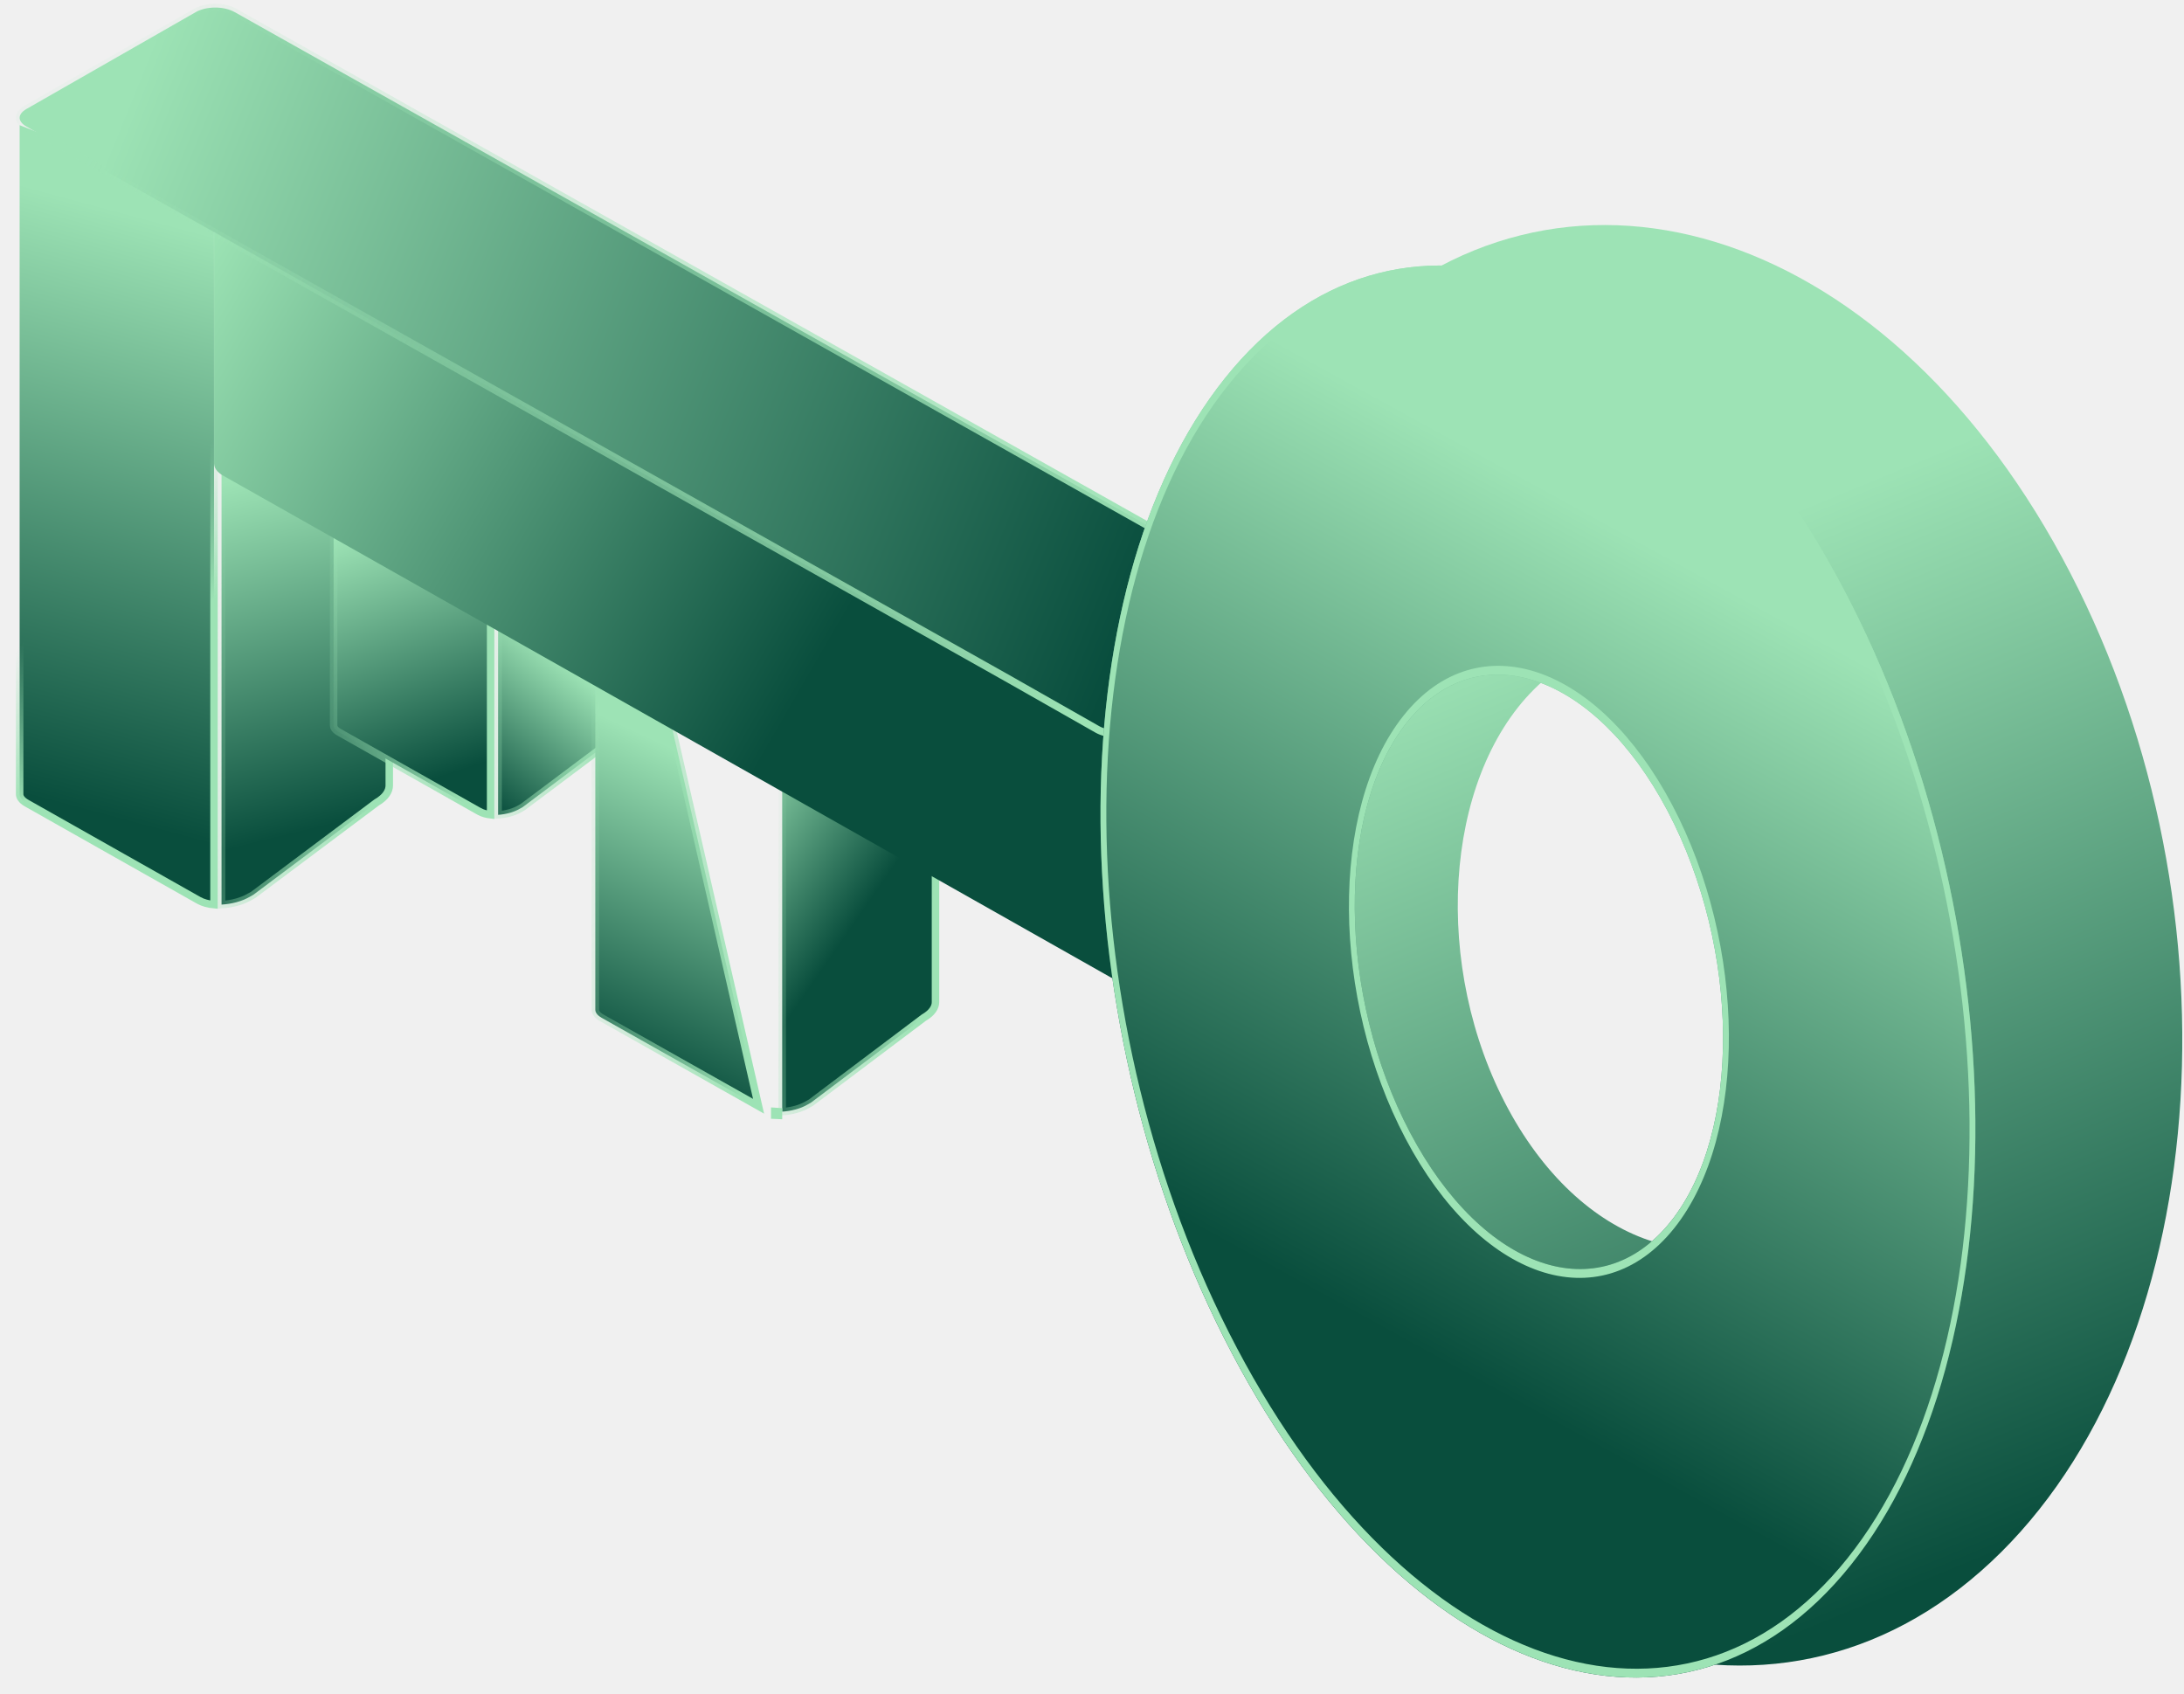
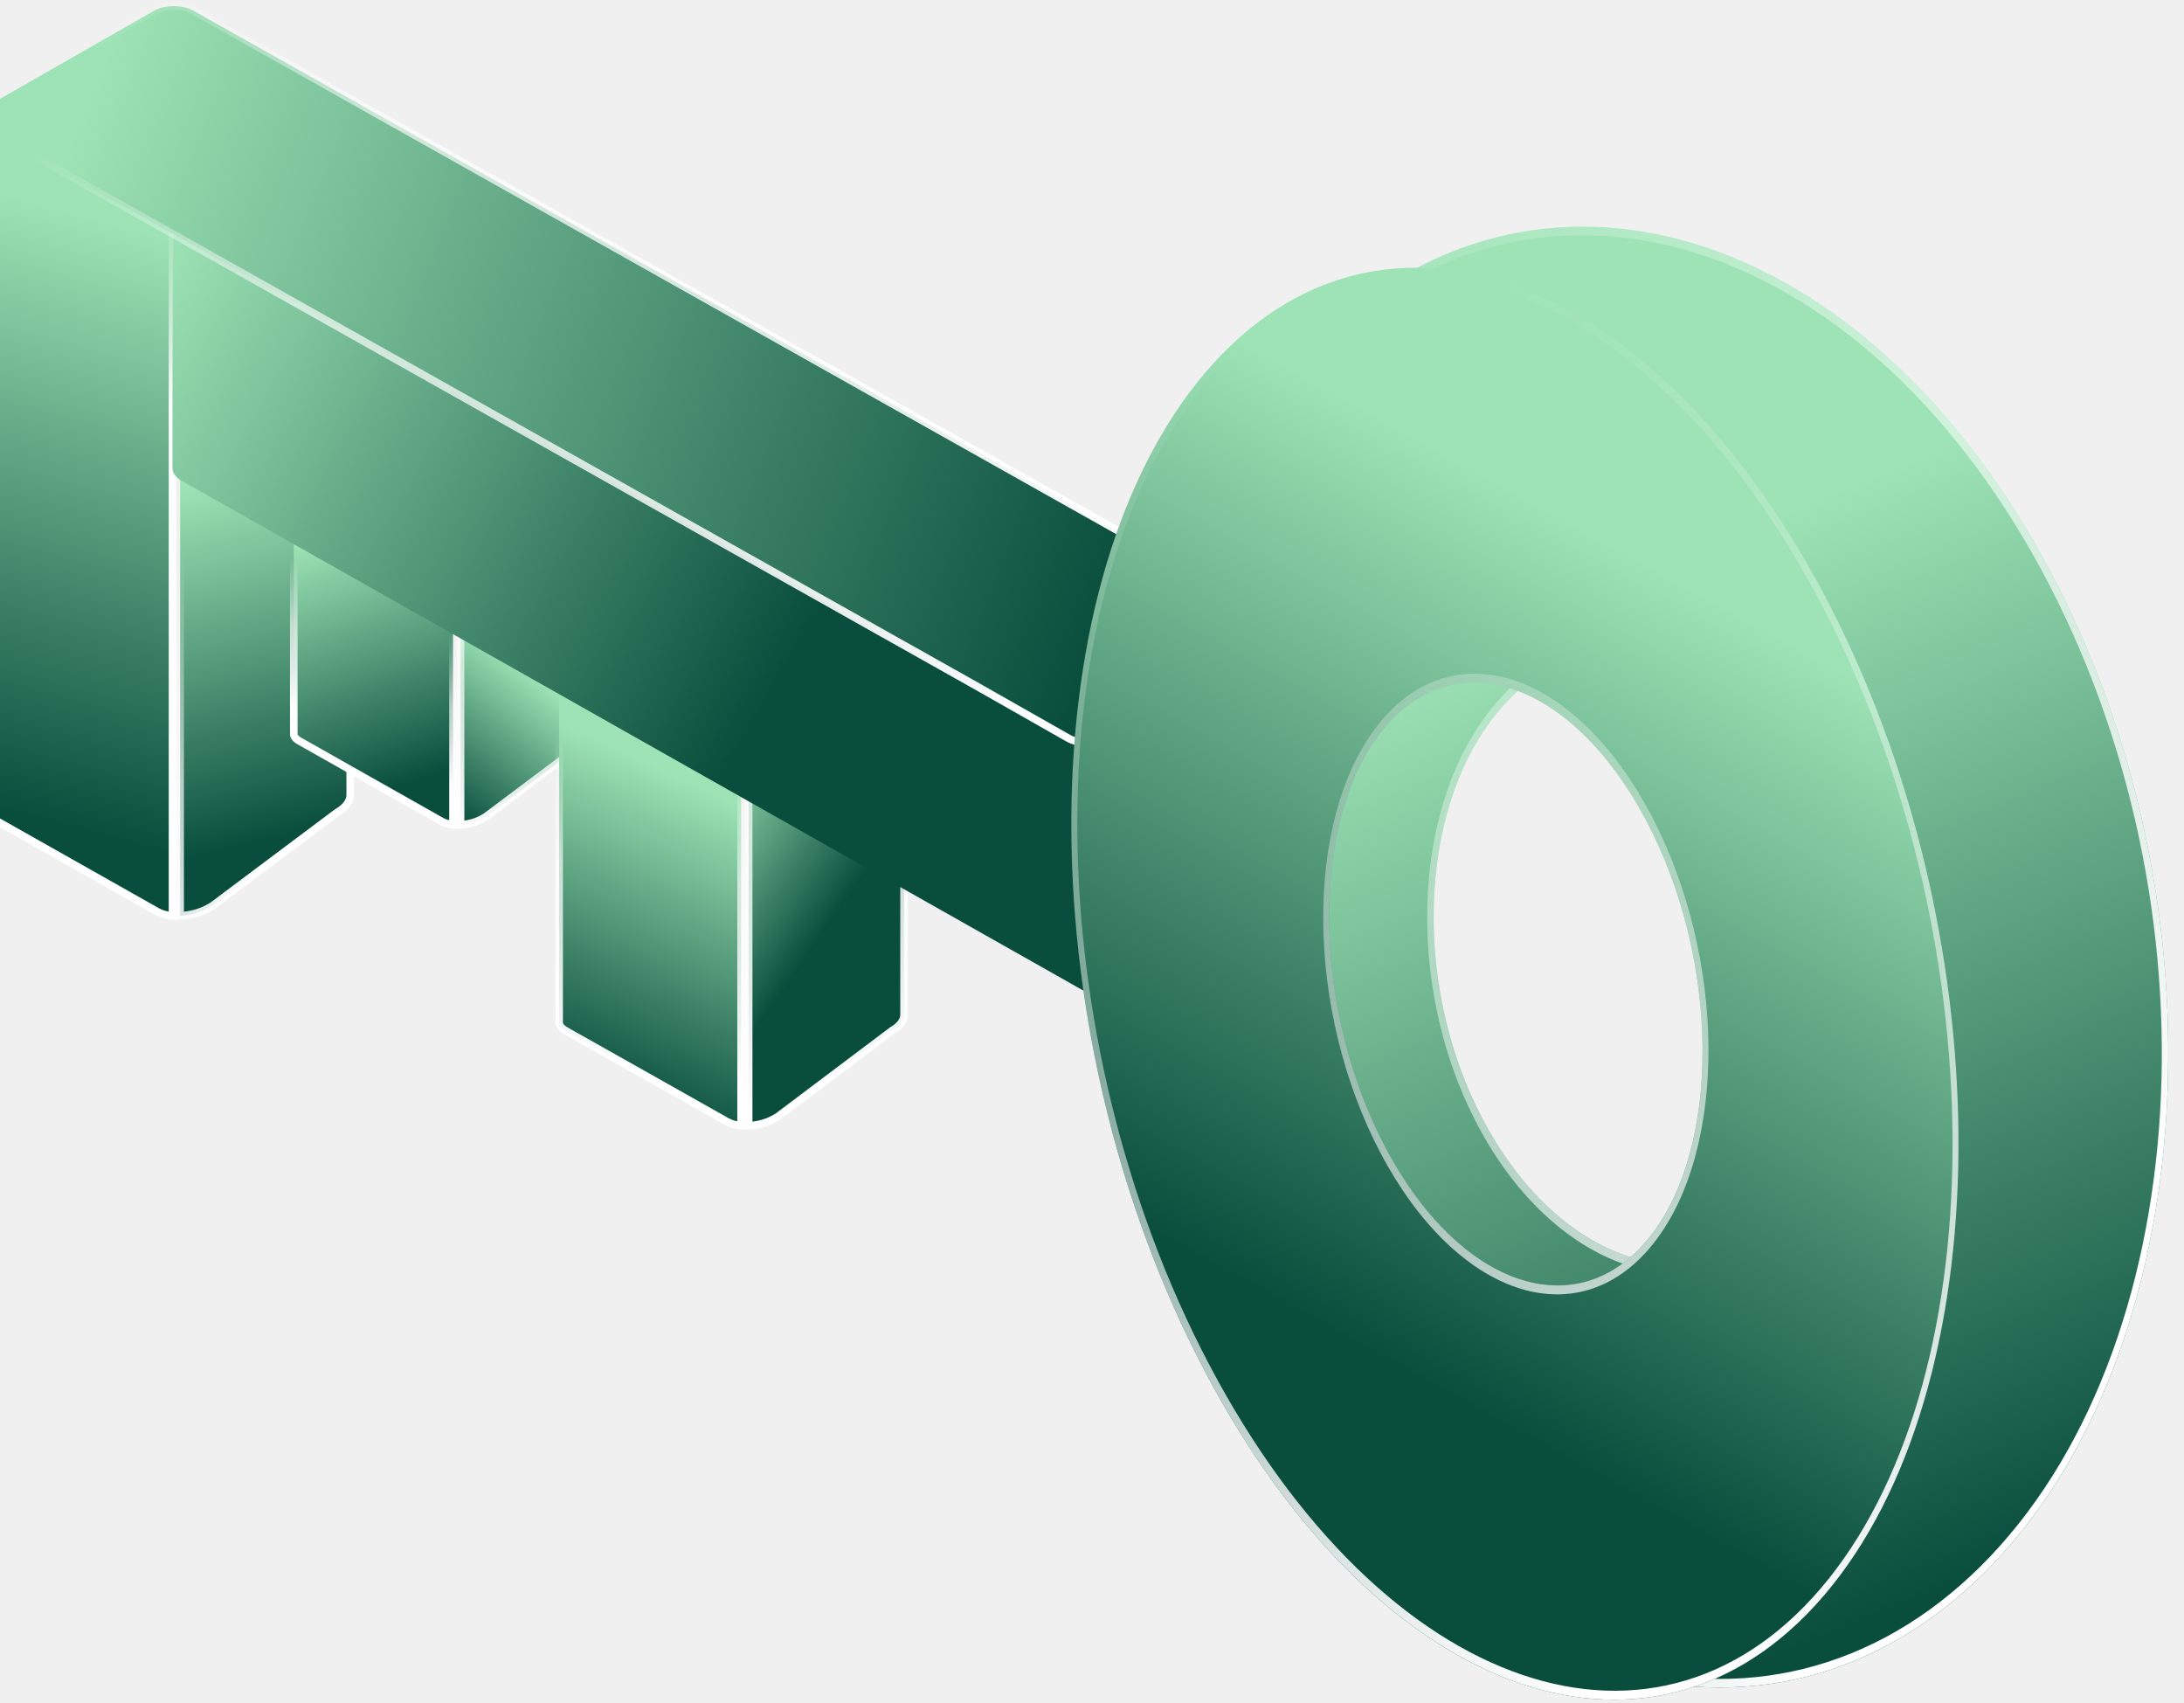
- <svg xmlns="http://www.w3.org/2000/svg" width="98" height="76" viewBox="0 0 98 76" fill="none">
-   <path d="M17.467 18.269V26.638V35.246C17.467 35.494 17.304 35.773 16.902 36.005L16.894 36.01L16.886 36.016L11.371 40.146L11.197 40.245L11.195 40.245C10.85 40.444 10.406 40.561 9.941 40.589V21.043L17.467 18.269Z" fill="url(#paint0_linear_1_387)" stroke="url(#paint1_linear_1_387)" stroke-width="0.335" />
-   <path d="M28.39 18.527V25.273V32.26C28.39 32.445 28.267 32.663 27.947 32.848L27.939 32.853L27.93 32.859L23.461 36.21L23.322 36.289L23.32 36.29C23.053 36.444 22.712 36.536 22.351 36.562V20.754L28.39 18.527Z" fill="url(#paint2_linear_1_387)" stroke="url(#paint3_linear_1_387)" stroke-width="0.335" />
-   <path d="M41.977 29.327V37.026V44.965C41.977 45.188 41.831 45.442 41.465 45.654L41.456 45.659L41.448 45.665L36.39 49.474L36.23 49.564L36.229 49.565C35.918 49.745 35.519 49.851 35.099 49.879V31.875L41.977 29.327Z" fill="url(#paint4_linear_1_387)" stroke="url(#paint5_linear_1_387)" stroke-width="0.335" />
-   <path d="M0.881 35.635L0.881 5.617L9.603 9.028L9.603 40.593C9.347 40.57 9.106 40.504 8.918 40.398L8.918 40.398L8.8 40.331L8.799 40.331L4.999 38.185L1.199 36.038C0.959 35.902 0.881 35.751 0.881 35.635Z" fill="url(#paint6_linear_1_387)" stroke="url(#paint7_linear_1_387)" stroke-width="0.335" />
-   <path d="M14.97 32.553L14.97 8.133L22.015 10.889L22.015 36.56C21.823 36.538 21.644 36.487 21.504 36.407L21.503 36.407L21.407 36.353L21.406 36.353L18.31 34.604L15.214 32.854C15.024 32.747 14.97 32.632 14.97 32.553Z" fill="url(#paint8_linear_1_387)" stroke="url(#paint9_linear_1_387)" stroke-width="0.335" />
-   <path d="M26.713 17.591L26.713 45.309C26.713 45.41 26.781 45.546 27.001 45.67L30.52 47.654L34.038 49.637L34.038 49.637L26.713 17.591ZM26.713 17.591L34.764 20.733L26.713 17.591ZM34.932 49.886V50.053C34.876 50.053 34.82 50.05 34.764 50.045V49.876C34.819 49.882 34.875 49.885 34.932 49.886Z" fill="url(#paint10_linear_1_387)" stroke="url(#paint11_linear_1_387)" stroke-width="0.335" />
-   <path d="M50.796 32.111L50.796 44.092C50.458 44.086 50.121 44.012 49.861 43.865L49.742 43.799L13.809 23.486L10.008 21.339C9.74 21.187 9.605 20.989 9.605 20.79L9.605 10.402L50.796 32.111Z" fill="url(#paint12_linear_1_387)" />
-   <path d="M58.574 27.584L58.657 27.438L58.574 27.584C58.808 27.717 58.887 27.867 58.887 27.982C58.888 28.097 58.812 28.247 58.58 28.379L50.979 32.727L51.062 32.872L50.979 32.727C50.748 32.859 50.434 32.93 50.11 32.93C49.787 32.93 49.472 32.859 49.239 32.727L45.413 30.553L45.413 30.552L1.194 5.684C1.194 5.684 1.194 5.684 1.194 5.684C0.96 5.551 0.882 5.401 0.881 5.286C0.88 5.172 0.956 5.022 1.188 4.889C1.188 4.889 1.188 4.889 1.188 4.889L8.787 0.542L8.787 0.542C9.018 0.41 9.332 0.339 9.656 0.339C9.979 0.339 10.294 0.41 10.527 0.542L10.528 0.542L54.748 25.41L54.749 25.411L58.574 27.584Z" fill="url(#paint13_linear_1_387)" stroke="url(#paint14_linear_1_387)" stroke-width="0.335" />
-   <path fill-rule="evenodd" clip-rule="evenodd" d="M89.797 69.643C99.456 60.032 100.679 40.051 92.528 25.013C84.378 9.975 69.94 5.576 60.281 15.187C50.622 24.797 49.399 44.779 57.55 59.816C65.701 74.854 80.138 79.253 89.797 69.643ZM81.227 53.888C85.286 49.83 85.802 41.403 82.379 35.065C78.955 28.727 72.889 26.878 68.829 30.936C64.769 34.993 64.254 43.421 67.677 49.759C71.101 56.097 77.167 57.946 81.227 53.888Z" fill="url(#paint15_linear_1_387)" />
-   <mask id="path-10-inside-1_1_387" fill="white">
-     <path fill-rule="evenodd" clip-rule="evenodd" d="M83.053 70.217C90.628 60.741 90.481 41.138 82.725 26.434C74.969 11.73 62.541 7.492 54.967 16.968C47.393 26.445 47.54 46.047 55.295 60.751C63.051 75.456 75.479 79.694 83.053 70.217ZM74.965 54.815C78.154 50.826 78.092 42.574 74.827 36.384C71.562 30.194 66.33 28.41 63.142 32.399C59.953 36.388 60.015 44.64 63.28 50.83C66.545 57.02 71.777 58.804 74.965 54.815Z" />
+ <svg xmlns="http://www.w3.org/2000/svg" width="77" height="60" viewBox="0 0 77 60" fill="none">
+   <path d="M12.347 14.5V21.167V28.025C12.347 28.222 12.217 28.445 11.896 28.63L11.889 28.634L11.883 28.638L7.49 31.929L7.351 32.007L7.35 32.008C7.074 32.166 6.721 32.259 6.351 32.282V16.71L12.347 14.5Z" fill="url(#paint0_linear_1_210)" stroke="url(#paint1_linear_1_210)" stroke-width="0.267" />
+   <path d="M21.049 14.705V20.079V25.645C21.049 25.793 20.951 25.967 20.696 26.114L20.689 26.118L20.683 26.123L17.122 28.793L17.011 28.855L17.01 28.856C16.797 28.978 16.525 29.052 16.238 29.073V16.479L21.049 14.705Z" fill="url(#paint2_linear_1_210)" stroke="url(#paint3_linear_1_210)" stroke-width="0.267" />
+   <path d="M31.874 23.31V29.443V35.768C31.874 35.945 31.758 36.148 31.466 36.317L31.459 36.321L31.453 36.326L27.423 39.36L27.296 39.432L27.295 39.433C27.047 39.576 26.729 39.661 26.395 39.683V25.339L31.874 23.31Z" fill="url(#paint4_linear_1_210)" stroke="url(#paint5_linear_1_210)" stroke-width="0.267" />
+   <path d="M-0.866 28.336L-0.866 4.421L6.082 7.139L6.082 32.286C5.878 32.268 5.687 32.215 5.537 32.131L5.537 32.13L5.442 32.078L5.442 32.077L2.415 30.367L-0.613 28.657C-0.804 28.549 -0.866 28.429 -0.866 28.336Z" fill="url(#paint6_linear_1_210)" stroke="url(#paint7_linear_1_210)" stroke-width="0.267" />
+   <path d="M10.358 25.878L10.358 6.423L15.971 8.619L15.971 29.07C15.818 29.053 15.675 29.012 15.563 28.949L15.563 28.949L15.486 28.906L15.486 28.905L13.019 27.512L10.553 26.118C10.401 26.032 10.358 25.941 10.358 25.878Z" fill="url(#paint8_linear_1_210)" stroke="url(#paint9_linear_1_210)" stroke-width="0.267" />
+   <path d="M19.713 36.042L19.713 13.96L26.128 16.464L26.128 39.681C25.944 39.663 25.772 39.615 25.637 39.539L25.637 39.539L25.55 39.491L25.549 39.49L22.746 37.91L19.943 36.33C19.943 36.33 19.943 36.33 19.943 36.33C19.768 36.231 19.713 36.123 19.713 36.042Z" fill="url(#paint10_linear_1_210)" stroke="url(#paint11_linear_1_210)" stroke-width="0.267" />
+   <path d="M38.898 25.528L38.897 35.073C38.628 35.069 38.36 35.009 38.153 34.892L38.058 34.84L9.43 18.656L6.403 16.946C6.189 16.825 6.081 16.668 6.081 16.509L6.081 8.233L38.898 25.528Z" fill="url(#paint12_linear_1_210)" />
+   <path d="M45.097 21.922L45.163 21.805L45.097 21.922C45.283 22.027 45.346 22.147 45.346 22.239C45.346 22.33 45.286 22.449 45.101 22.555L39.046 26.019L39.112 26.135L39.046 26.019C38.862 26.124 38.611 26.18 38.354 26.18C38.096 26.18 37.845 26.124 37.659 26.018L34.612 24.287L34.611 24.286L-0.617 4.474C-0.617 4.474 -0.617 4.474 -0.617 4.474C-0.804 4.368 -0.866 4.249 -0.866 4.157C-0.867 4.066 -0.806 3.947 -0.622 3.841C-0.622 3.841 -0.622 3.841 -0.622 3.841L5.432 0.378L5.432 0.378C5.616 0.272 5.867 0.216 6.124 0.216C6.382 0.216 6.633 0.272 6.819 0.378L6.819 0.378L42.048 20.19L42.049 20.19L45.097 21.922Z" fill="url(#paint13_linear_1_210)" stroke="url(#paint14_linear_1_210)" stroke-width="0.267" />
+   <mask id="path-9-inside-1_1_210" fill="white">
+     <path fill-rule="evenodd" clip-rule="evenodd" d="M69.972 55.429C77.667 47.772 78.641 31.853 72.148 19.873C65.654 7.893 54.152 4.388 46.457 12.044C38.762 19.701 37.788 35.62 44.281 47.6C50.775 59.58 62.277 63.085 69.972 55.429ZM63.143 42.877C66.377 39.644 66.788 32.93 64.061 27.881C61.333 22.831 56.5 21.359 53.266 24.591C50.032 27.824 49.621 34.538 52.348 39.588C55.076 44.637 59.909 46.11 63.143 42.877Z" />
  </mask>
-   <path fill-rule="evenodd" clip-rule="evenodd" d="M83.053 70.217C90.628 60.741 90.481 41.138 82.725 26.434C74.969 11.73 62.541 7.492 54.967 16.968C47.393 26.445 47.54 46.047 55.295 60.751C63.051 75.456 75.479 79.694 83.053 70.217ZM74.965 54.815C78.154 50.826 78.092 42.574 74.827 36.384C71.562 30.194 66.33 28.41 63.142 32.399C59.953 36.388 60.015 44.64 63.28 50.83C66.545 57.02 71.777 58.804 74.965 54.815Z" fill="url(#paint16_linear_1_387)" />
-   <path d="M82.516 26.696C86.364 33.992 88.318 42.492 88.376 50.323C88.435 58.154 86.601 65.286 82.897 69.921L83.21 70.514C87.08 65.672 88.96 58.264 88.899 50.249C88.839 42.234 86.842 33.58 82.934 26.172L82.516 26.696ZM55.124 17.265C58.828 12.631 63.736 11.327 68.701 13.02C73.666 14.713 78.667 19.4 82.516 26.696L82.934 26.172C79.027 18.764 73.936 13.98 68.855 12.247C63.774 10.514 58.681 11.829 54.811 16.672L55.124 17.265ZM55.505 60.489C51.657 53.193 49.703 44.694 49.644 36.863C49.585 29.031 51.42 21.899 55.124 17.265L54.811 16.672C50.94 21.514 49.061 28.921 49.121 36.936C49.181 44.951 51.179 53.605 55.086 61.013L55.505 60.489ZM82.897 69.921C79.193 74.555 74.284 75.859 69.319 74.165C64.355 72.472 59.353 67.785 55.505 60.489L55.086 61.013C58.993 68.422 64.084 73.206 69.165 74.939C74.247 76.671 79.339 75.356 83.21 70.514L82.897 69.921ZM74.618 36.646C76.22 39.685 77.031 43.218 77.055 46.462C77.079 49.705 76.32 52.628 74.809 54.518L75.122 55.112C76.799 53.013 77.603 49.815 77.578 46.388C77.552 42.96 76.699 39.273 75.037 36.122L74.618 36.646ZM63.298 32.696C64.809 30.805 66.822 30.259 68.879 30.96C70.935 31.662 73.015 33.607 74.618 36.646L75.037 36.122C73.374 32.97 71.206 30.928 69.033 30.187C66.86 29.446 64.663 30.003 62.985 32.102L63.298 32.696ZM63.489 50.568C61.886 47.529 61.077 43.996 61.052 40.752C61.028 37.509 61.787 34.586 63.298 32.696L62.985 32.102C61.308 34.201 60.504 37.399 60.529 40.826C60.555 44.254 61.408 47.941 63.071 51.092L63.489 50.568ZM74.809 54.518C73.298 56.409 71.285 56.955 69.228 56.253C67.172 55.552 65.092 53.607 63.489 50.568L63.071 51.092C64.733 54.243 66.901 56.286 69.074 57.027C71.247 57.767 73.444 57.211 75.122 55.112L74.809 54.518Z" fill="#9DE3B5" mask="url(#path-10-inside-1_1_387)" />
+   <path fill-rule="evenodd" clip-rule="evenodd" d="M69.972 55.429C77.667 47.772 78.641 31.853 72.148 19.873C65.654 7.893 54.152 4.388 46.457 12.044C38.762 19.701 37.788 35.62 44.281 47.6C50.775 59.58 62.277 63.085 69.972 55.429ZM63.143 42.877C66.377 39.644 66.788 32.93 64.061 27.881C61.333 22.831 56.5 21.359 53.266 24.591C50.032 27.824 49.621 34.538 52.348 39.588C55.076 44.637 59.909 46.11 63.143 42.877Z" fill="url(#paint15_linear_1_210)" />
+   <path d="M64.061 27.881L64.25 27.693L64.061 27.881ZM71.958 20.062C78.41 31.965 77.397 47.679 69.845 55.194L70.099 55.664C77.937 47.865 78.873 31.742 72.337 19.685L71.958 20.062ZM46.584 12.28C54.137 4.765 65.507 8.159 71.958 20.062L72.337 19.685C65.802 7.627 54.167 4.011 46.33 11.81L46.584 12.28ZM44.471 47.411C38.019 35.508 39.032 19.794 46.584 12.28L46.33 11.81C38.492 19.608 37.556 35.731 44.092 47.788L44.471 47.411ZM69.845 55.194C62.292 62.708 50.922 59.315 44.471 47.411L44.092 47.788C50.627 59.846 62.262 63.462 70.099 55.664L69.845 55.194ZM63.871 28.069C66.557 33.041 66.108 39.552 63.015 42.642L63.271 43.112C66.647 39.737 67.019 32.819 64.25 27.693L63.871 28.069ZM53.394 24.826C56.485 21.736 61.185 23.097 63.871 28.069L64.25 27.693C61.481 22.566 56.515 20.982 53.138 24.357L53.394 24.826ZM52.538 39.399C49.852 34.427 50.301 27.917 53.394 24.826L53.138 24.357C49.762 27.731 49.389 34.649 52.158 39.776L52.538 39.399ZM63.015 42.642C59.924 45.733 55.224 44.372 52.538 39.399L52.158 39.776C54.928 44.902 59.894 46.487 63.271 43.112L63.015 42.642Z" fill="url(#paint16_linear_1_210)" mask="url(#path-9-inside-1_1_210)" />
+   <mask id="path-11-inside-2_1_210" fill="white">
+     <path fill-rule="evenodd" clip-rule="evenodd" d="M64.598 55.886C70.632 48.337 70.515 32.72 64.337 21.005C58.158 9.291 48.257 5.914 42.222 13.464C36.188 21.014 36.305 36.63 42.484 48.345C48.663 60.06 58.564 63.436 64.598 55.886ZM58.153 43.615C60.693 40.437 60.644 33.863 58.042 28.931C55.441 24 51.273 22.578 48.733 25.756C46.193 28.935 46.242 35.509 48.843 40.441C51.444 45.372 55.612 46.793 58.153 43.615Z" />
+   </mask>
+   <path fill-rule="evenodd" clip-rule="evenodd" d="M64.598 55.886C70.632 48.337 70.515 32.72 64.337 21.005C58.158 9.291 48.257 5.914 42.222 13.464C36.188 21.014 36.305 36.63 42.484 48.345C48.663 60.06 58.564 63.436 64.598 55.886ZM58.153 43.615C60.693 40.437 60.644 33.863 58.042 28.931C55.441 24 51.273 22.578 48.733 25.756C46.193 28.935 46.242 35.509 48.843 40.441C51.444 45.372 55.612 46.793 58.153 43.615Z" fill="url(#paint17_linear_1_210)" />
+   <path d="M64.17 21.214C67.236 27.026 68.792 33.798 68.839 40.037C68.886 46.276 67.424 51.958 64.474 55.65L64.723 56.123C67.806 52.265 69.303 46.364 69.256 39.978C69.208 33.593 67.616 26.698 64.503 20.796L64.17 21.214ZM42.347 13.7C45.298 10.008 49.209 8.97 53.164 10.319C57.119 11.667 61.104 15.401 64.17 21.214L64.503 20.796C61.39 14.894 57.335 11.083 53.287 9.703C49.239 8.322 45.181 9.37 42.098 13.228L42.347 13.7ZM42.651 48.136C39.585 42.324 38.029 35.552 37.982 29.313C37.935 23.074 39.396 17.392 42.347 13.7L42.098 13.228C39.014 17.085 37.517 22.987 37.565 29.372C37.613 35.758 39.204 42.652 42.317 48.554L42.651 48.136ZM64.474 55.65C61.523 59.342 57.612 60.381 53.657 59.032C49.701 57.683 45.717 53.949 42.651 48.136L42.317 48.554C45.43 54.456 49.486 58.267 53.534 59.648C57.582 61.028 61.639 59.98 64.723 56.123L64.474 55.65ZM57.876 29.14C59.153 31.561 59.798 34.376 59.817 36.96C59.837 39.544 59.232 41.873 58.028 43.379L58.277 43.852C59.614 42.179 60.254 39.632 60.234 36.901C60.213 34.171 59.533 31.233 58.209 28.722L57.876 29.14ZM48.858 25.993C50.062 24.487 51.665 24.052 53.304 24.611C54.942 25.169 56.599 26.719 57.876 29.14L58.209 28.722C56.885 26.212 55.157 24.585 53.426 23.995C51.695 23.404 49.945 23.848 48.608 25.52L48.858 25.993ZM49.01 40.232C47.733 37.811 47.088 34.996 47.068 32.412C47.049 29.828 47.654 27.499 48.858 25.993L48.608 25.52C47.272 27.192 46.631 29.74 46.652 32.47C46.672 35.201 47.352 38.139 48.676 40.649L49.01 40.232ZM58.028 43.379C56.824 44.885 55.22 45.32 53.582 44.761C51.944 44.202 50.287 42.653 49.01 40.232L48.676 40.649C50 43.16 51.728 44.787 53.459 45.377C55.19 45.967 56.941 45.523 58.277 43.852L58.028 43.379Z" fill="url(#paint18_linear_1_210)" mask="url(#path-11-inside-2_1_210)" />
  <defs>
-     <linearGradient id="paint0_linear_1_387" x1="9.773" y1="21.706" x2="13.631" y2="37.306" gradientUnits="userSpaceOnUse">
+     <linearGradient id="paint0_linear_1_210" x1="6.217" y1="17.238" x2="9.291" y2="29.666" gradientUnits="userSpaceOnUse">
      <stop stop-color="#9DE3B5" />
      <stop offset="1" stop-color="#094E3D" />
    </linearGradient>
-     <linearGradient id="paint1_linear_1_387" x1="16.453" y1="38.109" x2="8.545" y2="37.206" gradientUnits="userSpaceOnUse">
-       <stop stop-color="#9DE3B5" />
-       <stop offset="0" stop-color="#9DE3B5" />
-       <stop offset="1" stop-color="#9DE3B5" stop-opacity="0.07" />
+     <linearGradient id="paint1_linear_1_210" x1="8.355" y1="32.004" x2="1.605" y2="28.334" gradientUnits="userSpaceOnUse">
+       <stop stop-color="white" />
+       <stop offset="0.503" stop-color="white" stop-opacity="0.65" />
+       <stop offset="1" stop-color="white" stop-opacity="0" />
    </linearGradient>
-     <linearGradient id="paint2_linear_1_387" x1="26.628" y1="30.764" x2="22.183" y2="36.299" gradientUnits="userSpaceOnUse">
+     <linearGradient id="paint2_linear_1_210" x1="19.645" y1="24.453" x2="16.104" y2="28.863" gradientUnits="userSpaceOnUse">
      <stop stop-color="#9DE3B5" />
      <stop offset="1" stop-color="#094E3D" />
    </linearGradient>
-     <linearGradient id="paint3_linear_1_387" x1="27.599" y1="34.583" x2="21.187" y2="33.852" gradientUnits="userSpaceOnUse">
-       <stop stop-color="#9DE3B5" />
-       <stop offset="0" stop-color="#9DE3B5" />
-       <stop offset="1" stop-color="#9DE3B5" stop-opacity="0.07" />
+     <linearGradient id="paint3_linear_1_210" x1="16.104" y1="29.264" x2="18.309" y2="24.186" gradientUnits="userSpaceOnUse">
+       <stop stop-color="white" />
+       <stop offset="1" stop-color="white" stop-opacity="0.64" />
    </linearGradient>
-     <linearGradient id="paint4_linear_1_387" x1="38.454" y1="26.822" x2="45.212" y2="31.494" gradientUnits="userSpaceOnUse">
+     <linearGradient id="paint4_linear_1_210" x1="29.067" y1="21.314" x2="34.451" y2="25.036" gradientUnits="userSpaceOnUse">
      <stop stop-color="#9DE3B5" />
      <stop offset="1" stop-color="#094E3D" />
    </linearGradient>
-     <linearGradient id="paint5_linear_1_387" x1="41.059" y1="47.606" x2="33.804" y2="46.781" gradientUnits="userSpaceOnUse">
-       <stop stop-color="#9DE3B5" />
-       <stop offset="0" stop-color="#9DE3B5" />
-       <stop offset="1" stop-color="#9DE3B5" stop-opacity="0.07" />
+     <linearGradient id="paint5_linear_1_210" x1="31.143" y1="37.872" x2="26.782" y2="24.725" gradientUnits="userSpaceOnUse">
+       <stop stop-color="white" />
+       <stop offset="0.857" stop-color="white" stop-opacity="0.65" />
+       <stop offset="1" stop-color="white" stop-opacity="0" />
+       <stop offset="1" stop-color="white" stop-opacity="0.65" />
    </linearGradient>
-     <linearGradient id="paint6_linear_1_387" x1="7.59" y1="10.049" x2="0.713" y2="35.545" gradientUnits="userSpaceOnUse">
+     <linearGradient id="paint6_linear_1_210" x1="4.479" y1="7.952" x2="-1" y2="28.264" gradientUnits="userSpaceOnUse">
      <stop stop-color="#9DE3B5" />
      <stop offset="1" stop-color="#094E3D" />
    </linearGradient>
-     <linearGradient id="paint7_linear_1_387" x1="2.474" y1="34.538" x2="-1.148" y2="31.156" gradientUnits="userSpaceOnUse">
-       <stop stop-color="#9DE3B5" />
-       <stop offset="1" stop-color="#9DE3B5" stop-opacity="0" />
+     <linearGradient id="paint7_linear_1_210" x1="3.343" y1="19.044" x2="0.452" y2="17.433" gradientUnits="userSpaceOnUse">
+       <stop stop-color="white" />
+       <stop offset="1" stop-color="white" stop-opacity="0" />
    </linearGradient>
-     <linearGradient id="paint8_linear_1_387" x1="14.803" y1="24.307" x2="18.493" y2="35.294" gradientUnits="userSpaceOnUse">
+     <linearGradient id="paint8_linear_1_210" x1="10.225" y1="19.309" x2="13.165" y2="28.061" gradientUnits="userSpaceOnUse">
      <stop stop-color="#9DE3B5" />
      <stop offset="1" stop-color="#094E3D" />
    </linearGradient>
-     <linearGradient id="paint9_linear_1_387" x1="21.073" y1="33.37" x2="13.606" y2="32.739" gradientUnits="userSpaceOnUse">
-       <stop stop-color="#9DE3B5" />
-       <stop offset="0" stop-color="#9DE3B5" />
-       <stop offset="1" stop-color="#9DE3B5" stop-opacity="0.07" />
+     <linearGradient id="paint9_linear_1_210" x1="12.162" y1="25.923" x2="14.501" y2="21.113" gradientUnits="userSpaceOnUse">
+       <stop stop-color="white" />
+       <stop offset="0.487" stop-color="white" stop-opacity="0.65" />
+       <stop offset="0.903" stop-color="white" stop-opacity="0" />
    </linearGradient>
-     <linearGradient id="paint10_linear_1_387" x1="33.171" y1="34.957" x2="27.3" y2="47.621" gradientUnits="userSpaceOnUse">
+     <linearGradient id="paint10_linear_1_210" x1="24.858" y1="27.796" x2="20.181" y2="37.885" gradientUnits="userSpaceOnUse">
      <stop stop-color="#9DE3B5" />
      <stop offset="1" stop-color="#094E3D" />
    </linearGradient>
-     <linearGradient id="paint11_linear_1_387" x1="33.67" y1="46.236" x2="25.185" y2="45.517" gradientUnits="userSpaceOnUse">
-       <stop stop-color="#9DE3B5" />
-       <stop offset="0" stop-color="#9DE3B5" />
-       <stop offset="1" stop-color="#9DE3B5" stop-opacity="0.07" />
+     <linearGradient id="paint11_linear_1_210" x1="22.653" y1="37.885" x2="24.19" y2="26.593" gradientUnits="userSpaceOnUse">
+       <stop stop-color="white" />
+       <stop offset="0.628" stop-color="white" stop-opacity="0.65" />
+       <stop offset="1" stop-color="white" stop-opacity="0" />
    </linearGradient>
-     <linearGradient id="paint12_linear_1_387" x1="9.605" y1="10.468" x2="38.26" y2="27.062" gradientUnits="userSpaceOnUse">
-       <stop stop-color="#9CE3B4" />
-       <stop offset="1" stop-color="#094E3D" />
-     </linearGradient>
-     <linearGradient id="paint13_linear_1_387" x1="4.823" y1="6.778" x2="51.704" y2="25.816" gradientUnits="userSpaceOnUse">
-       <stop stop-color="#9DE3B5" />
-       <stop offset="1" stop-color="#084D3D" />
-     </linearGradient>
-     <linearGradient id="paint14_linear_1_387" x1="50.279" y1="29.254" x2="5.997" y2="3.339" gradientUnits="userSpaceOnUse">
-       <stop stop-color="#9DE3B5" />
-       <stop offset="0" stop-color="#9DE3B5" />
-       <stop offset="1" stop-color="#9DE3B5" stop-opacity="0.07" />
-     </linearGradient>
-     <linearGradient id="paint15_linear_1_387" x1="83.325" y1="21.706" x2="101.196" y2="64.93" gradientUnits="userSpaceOnUse">
+     <linearGradient id="paint12_linear_1_210" x1="6.081" y1="8.285" x2="28.91" y2="21.506" gradientUnits="userSpaceOnUse">
      <stop stop-color="#9DE3B5" />
      <stop offset="1" stop-color="#094E3D" />
    </linearGradient>
-     <linearGradient id="paint16_linear_1_387" x1="81.98" y1="28.835" x2="64.353" y2="60.926" gradientUnits="userSpaceOnUse">
+     <linearGradient id="paint13_linear_1_210" x1="2.274" y1="5.346" x2="39.624" y2="20.513" gradientUnits="userSpaceOnUse">
      <stop stop-color="#9DE3B5" />
      <stop offset="1" stop-color="#094E3D" />
    </linearGradient>
+     <linearGradient id="paint14_linear_1_210" x1="38.488" y1="23.252" x2="2.207" y2="3.074" gradientUnits="userSpaceOnUse">
+       <stop stop-color="white" />
+       <stop offset="0.738" stop-color="white" stop-opacity="0.65" />
+       <stop offset="1" stop-color="white" stop-opacity="0" />
+       <stop offset="1" stop-color="white" stop-opacity="0" />
+     </linearGradient>
+     <linearGradient id="paint15_linear_1_210" x1="64.816" y1="17.238" x2="79.053" y2="51.674" gradientUnits="userSpaceOnUse">
+       <stop stop-color="#9DE3B5" />
+       <stop offset="1" stop-color="#094E3D" />
+     </linearGradient>
+     <linearGradient id="paint16_linear_1_210" x1="73.969" y1="44.098" x2="37.889" y2="19.31" gradientUnits="userSpaceOnUse">
+       <stop stop-color="white" />
+       <stop offset="1" stop-color="white" stop-opacity="0" />
+     </linearGradient>
+     <linearGradient id="paint17_linear_1_210" x1="63.743" y1="22.918" x2="49.7" y2="48.484" gradientUnits="userSpaceOnUse">
+       <stop stop-color="#9DE3B5" />
+       <stop offset="1" stop-color="#094E3D" />
+     </linearGradient>
+     <linearGradient id="paint18_linear_1_210" x1="60.87" y1="58.798" x2="48.71" y2="10.424" gradientUnits="userSpaceOnUse">
+       <stop stop-color="white" />
+       <stop offset="1" stop-color="#F8F8F8" stop-opacity="0" />
+     </linearGradient>
  </defs>
</svg>
